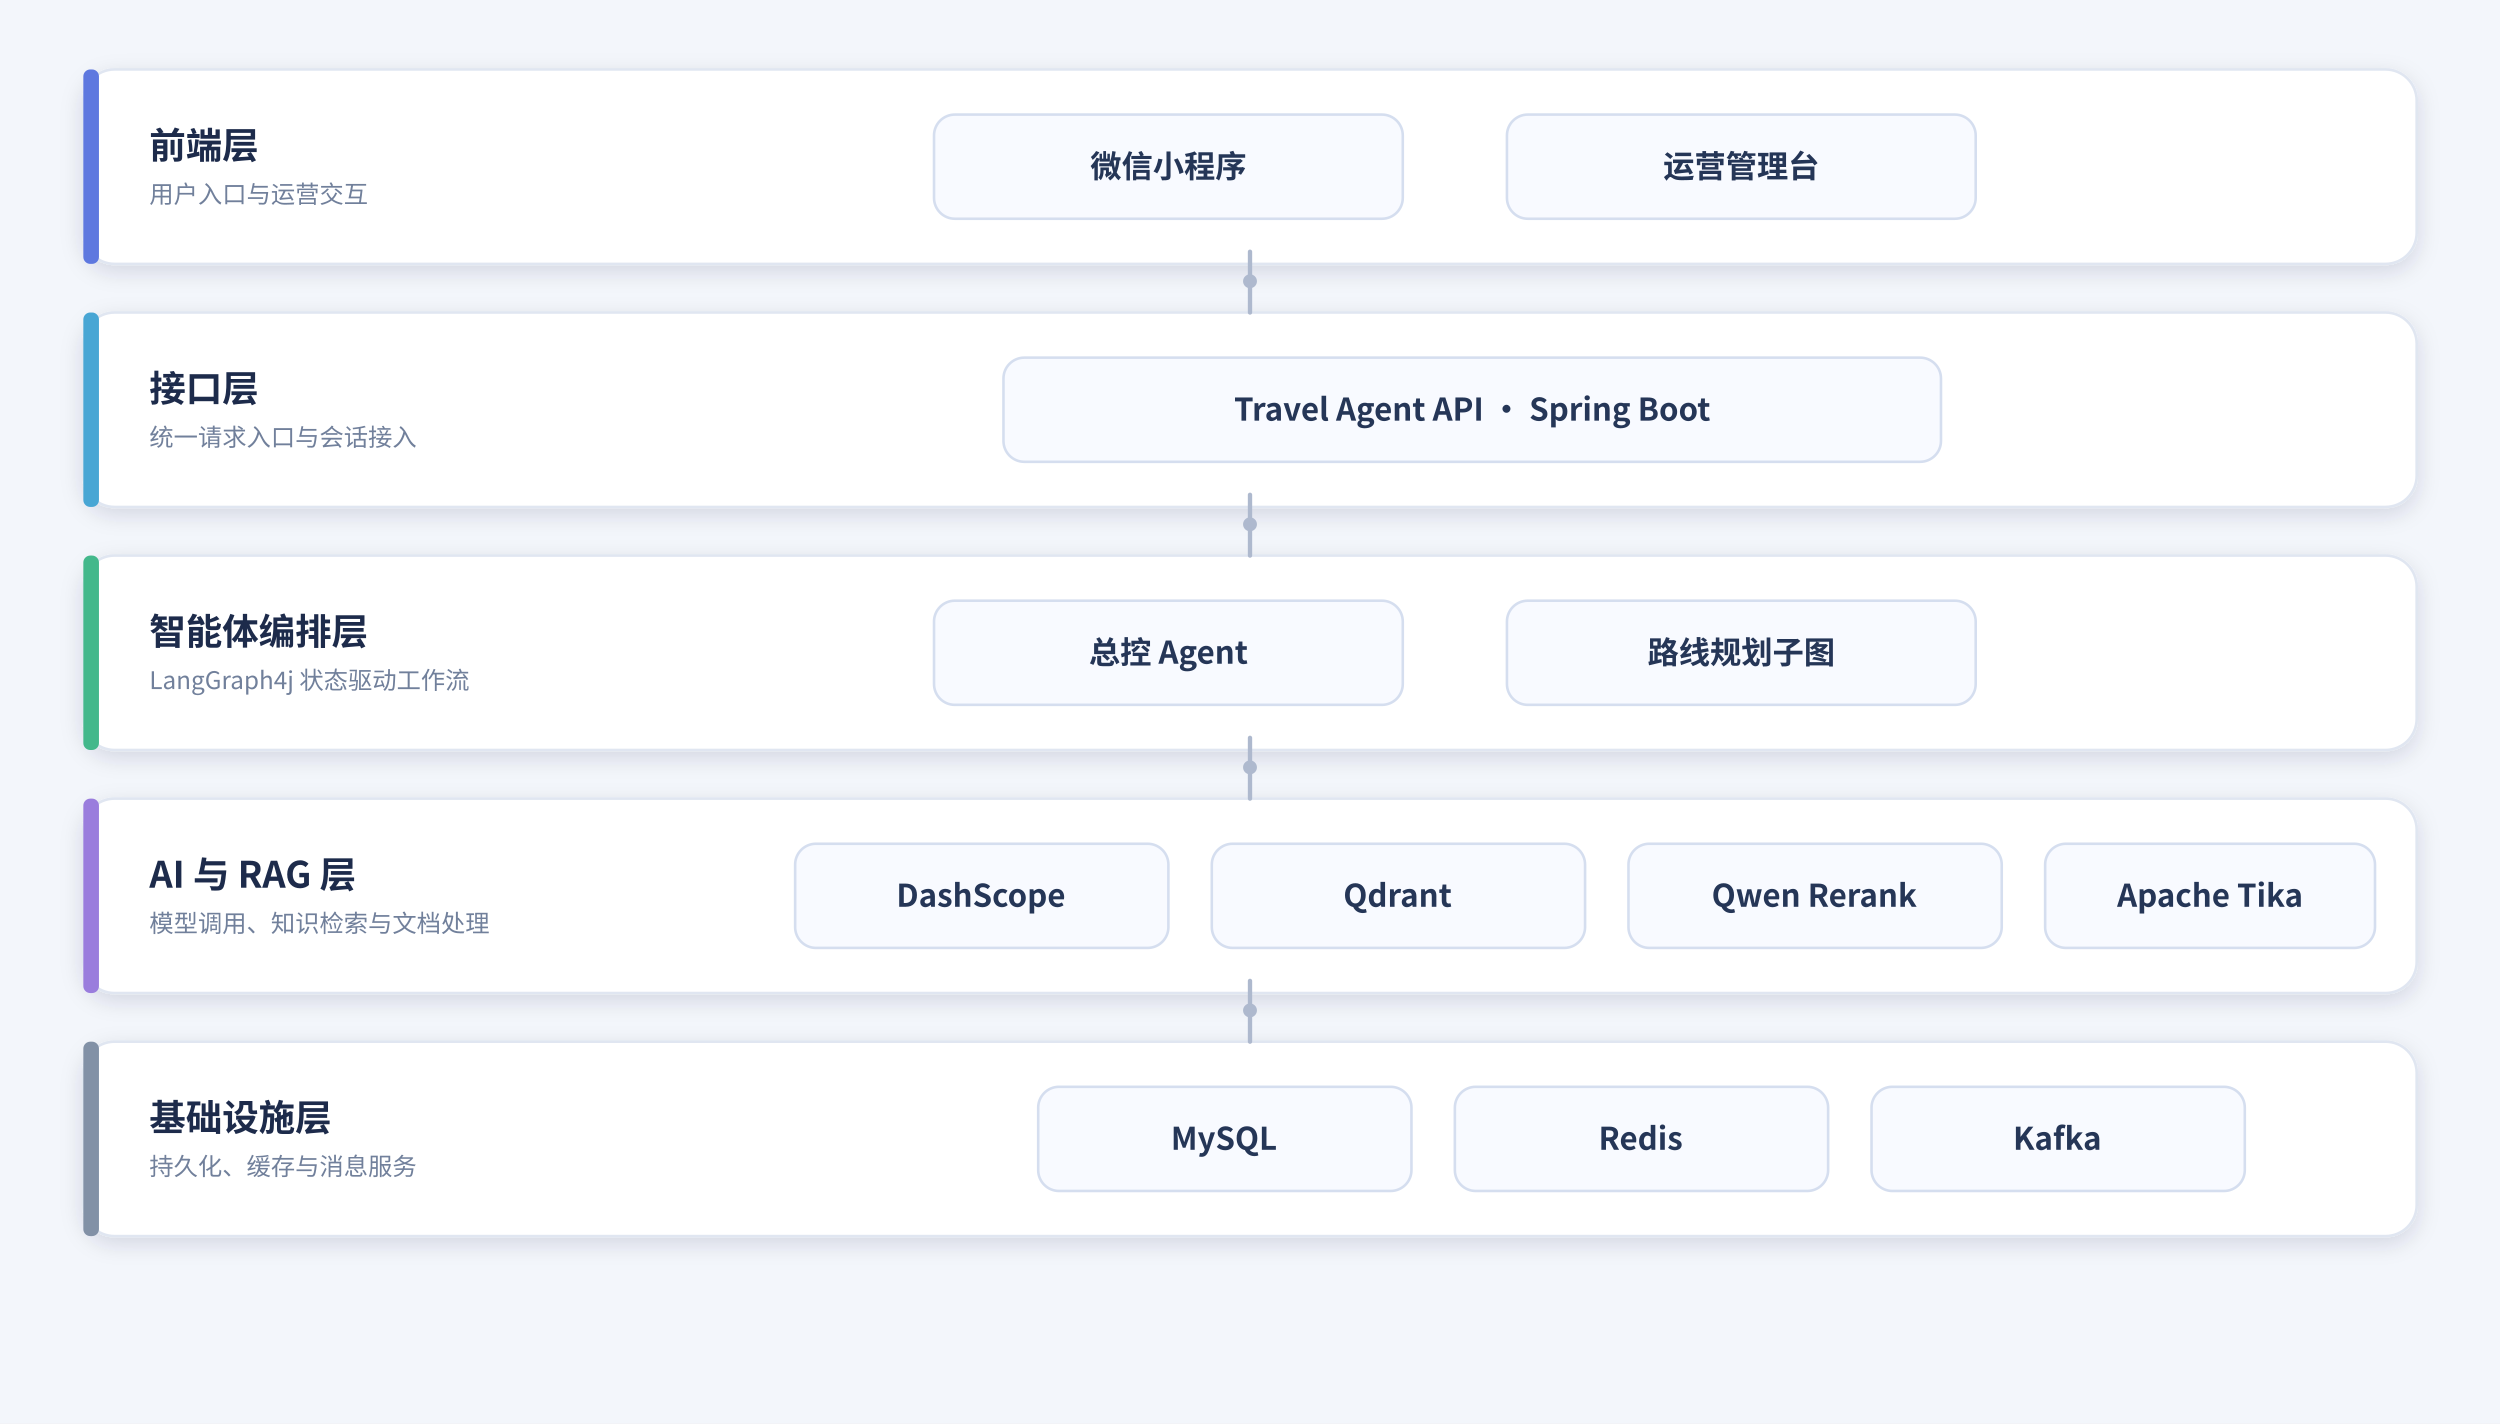
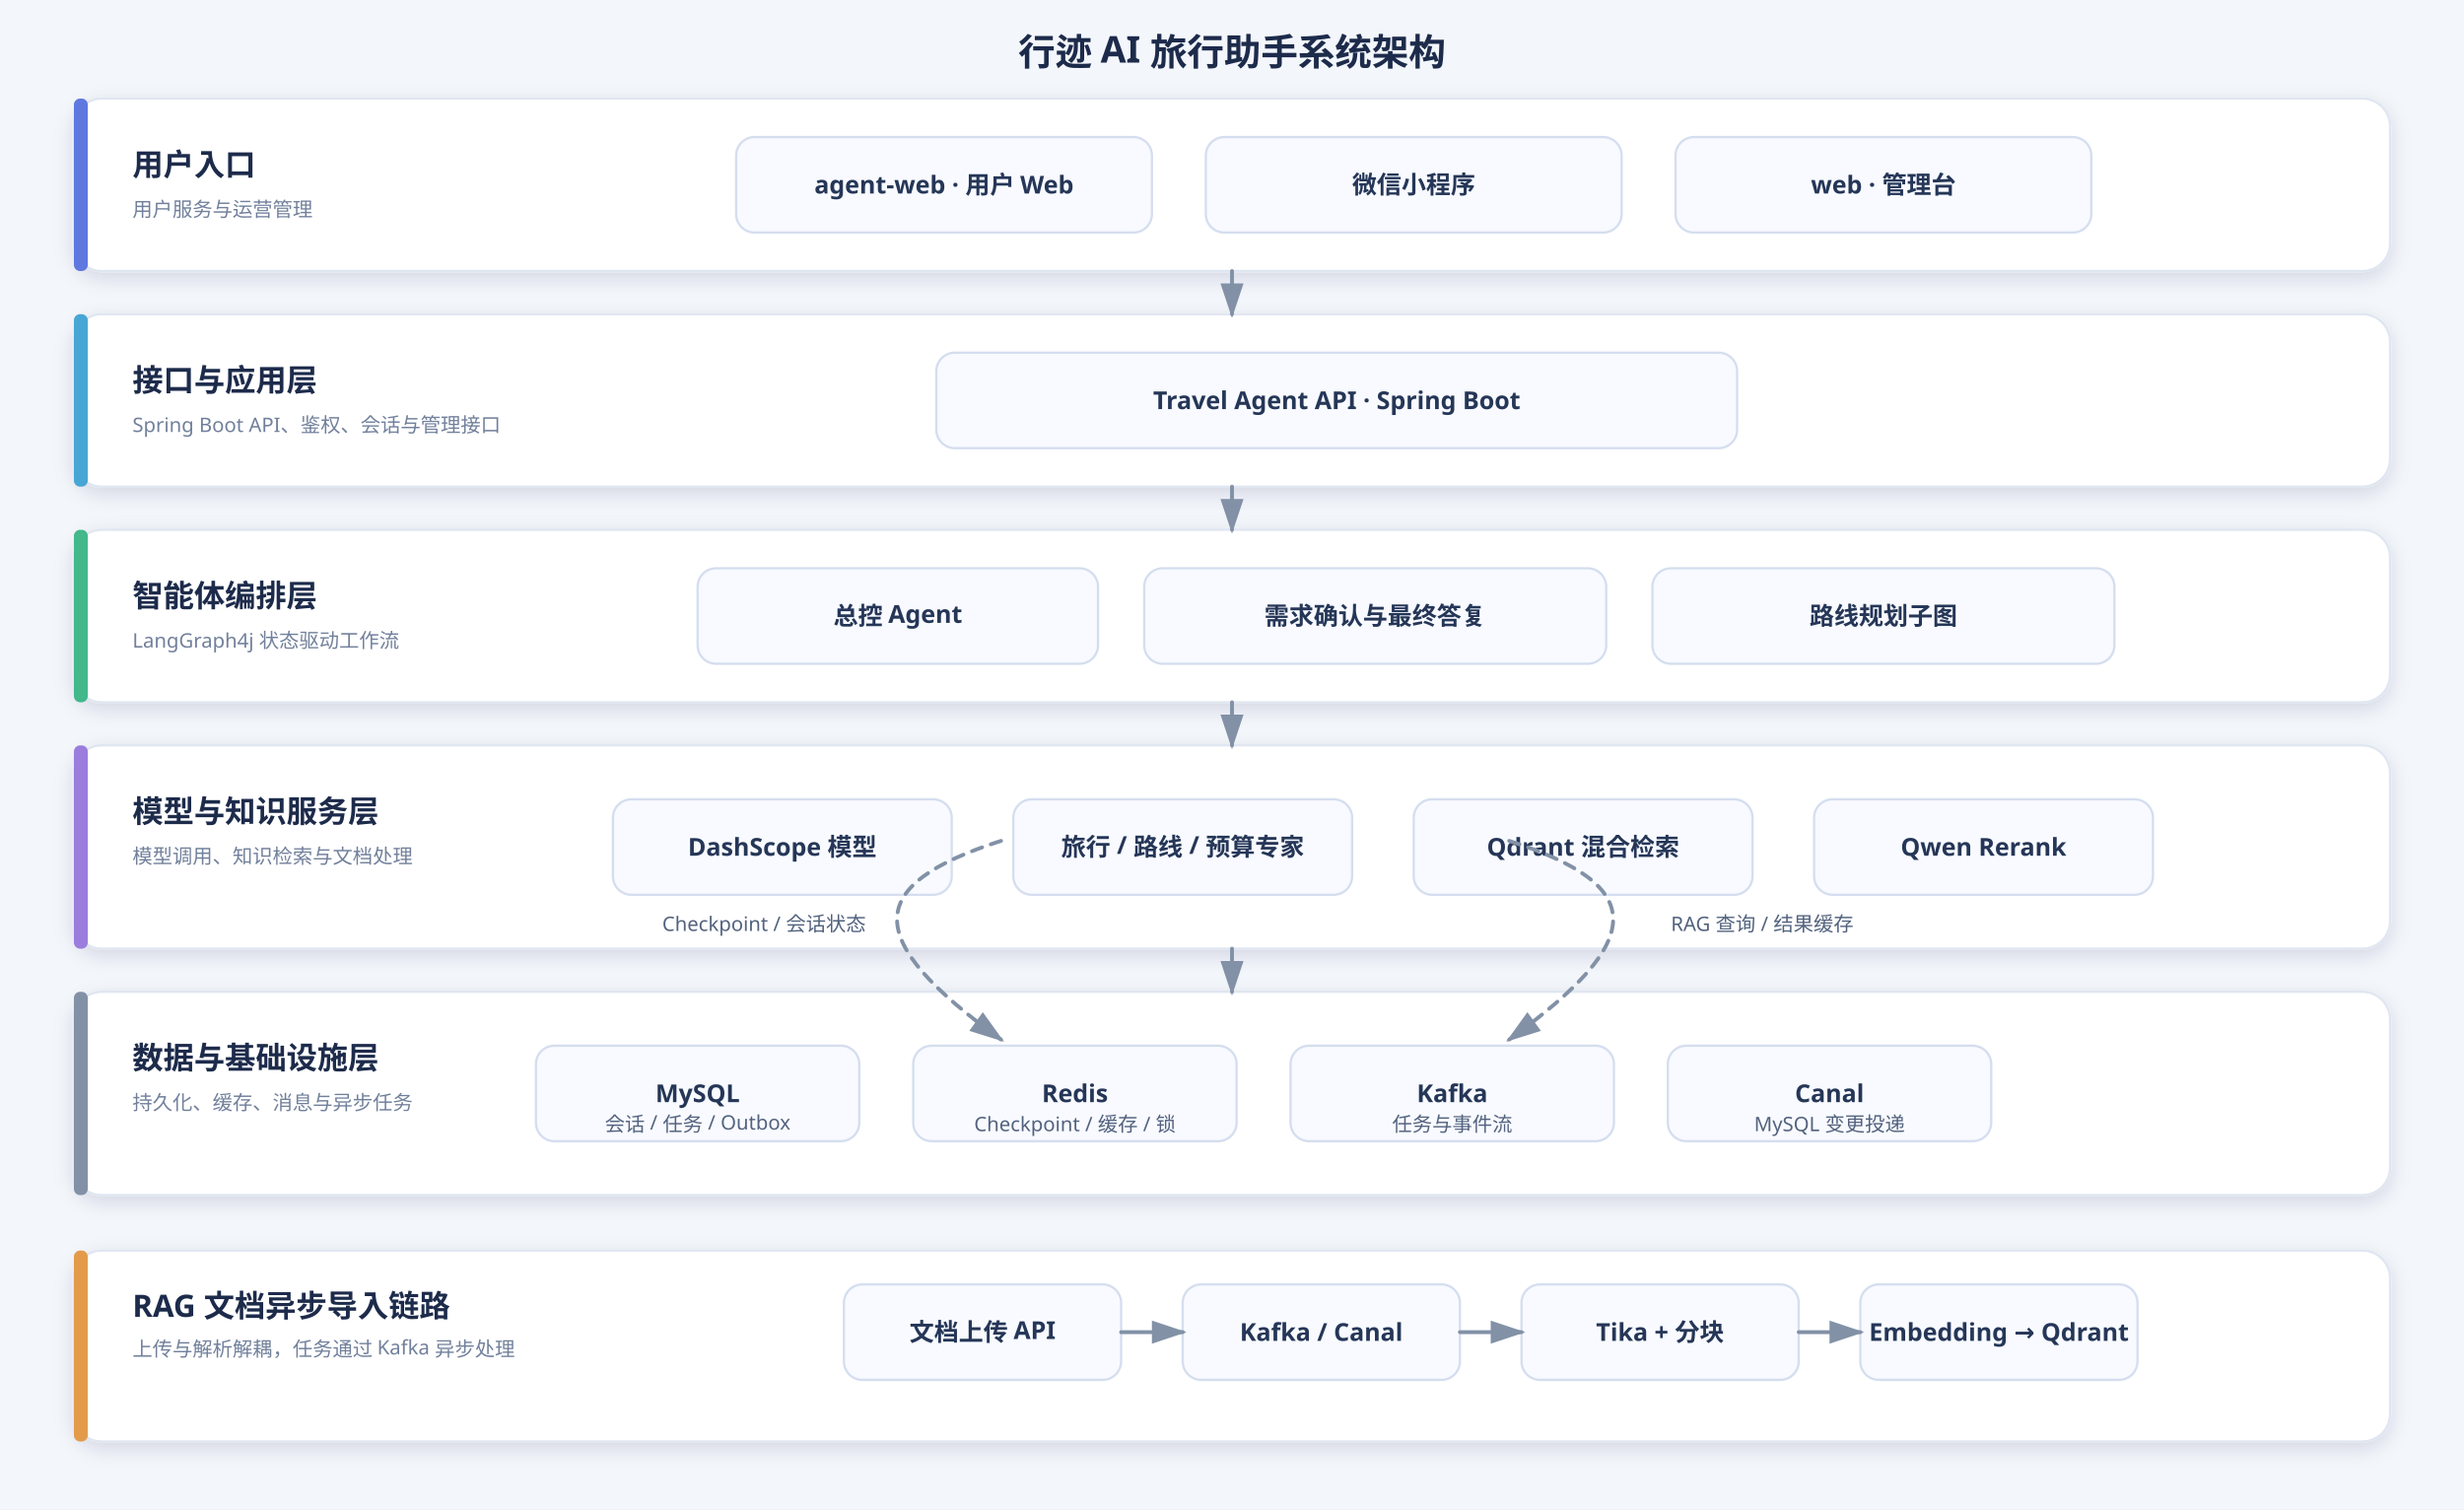
- <svg xmlns="http://www.w3.org/2000/svg" width="1440" height="820" viewBox="0 0 1440 820" role="img" aria-labelledby="title desc">
+ <svg xmlns="http://www.w3.org/2000/svg" width="1600" height="980" viewBox="0 0 1600 980" role="img" aria-labelledby="title desc">
  <defs>
    <filter id="shadow" x="-20%" y="-20%" width="140%" height="150%">
      <feDropShadow dx="0" dy="4" stdDeviation="6" flood-color="#172642" flood-opacity=".13" />
    </filter>
+     <marker id="arrow" markerWidth="10" markerHeight="10" refX="8" refY="3" orient="auto">
+       <path d="M0,0 L0,6 L9,3 z" fill="#8291a6" />
+     </marker>
    <style>
      text { dominant-baseline: middle; }
-       .layer { font: 700 21px "Microsoft YaHei", "Noto Sans CJK SC", sans-serif; fill: #1d2b4b; }
-       .hint { font: 500 14px "Microsoft YaHei", "Noto Sans CJK SC", sans-serif; fill: #71809b; }
-       .label { font: 600 18px "Microsoft YaHei", "Noto Sans CJK SC", sans-serif; fill: #253657; }
+       .title { font: 700 24px "Microsoft YaHei", sans-serif; fill: #1d2b4b; }
+       .layer { font: 700 20px "Microsoft YaHei", sans-serif; fill: #1d2b4b; }
+       .hint { font: 500 13px "Microsoft YaHei", sans-serif; fill: #71809b; }
+       .label { font: 600 16px "Microsoft YaHei", sans-serif; fill: #253657; }
+       .small { font: 500 13px "Microsoft YaHei", sans-serif; fill: #52627e; }
      .card { fill: #fff; stroke: #e0e6f1; stroke-width: 1.5; rx: 18; filter: url(#shadow); }
      .module { fill: #f8faff; stroke: #d5deef; stroke-width: 1.5; rx: 12; }
+       .flow { fill: none; stroke: #8291a6; stroke-width: 2.5; stroke-linecap: round; marker-end: url(#arrow); }
+       .dashed { stroke-dasharray: 7 6; }
    </style>
  </defs>
-   <rect width="1440" height="820" fill="#f3f6fb" />
-   <g transform="translate(48 40)">
-     <rect width="1344" height="112" class="card" />
+   <rect width="1600" height="980" fill="#f3f6fb" />
+   <text x="800" y="34" text-anchor="middle" class="title">行迹 AI 旅行助手系统架构</text>
+   <g transform="translate(48 64)">
+     <rect width="1504" height="112" class="card" />
    <rect width="9" height="112" rx="4" fill="#5e78df" />
-     <text x="38" y="44" class="layer">前端层</text>
-     <text x="38" y="72" class="hint">用户入口与运营交互</text>
-     <rect x="490" y="26" width="270" height="60" class="module" />
-     <text x="625" y="56" text-anchor="middle" class="label">微信小程序</text>
-     <rect x="820" y="26" width="270" height="60" class="module" />
-     <text x="955" y="56" text-anchor="middle" class="label">运营管理台</text>
+     <text x="38" y="43" class="layer">用户入口</text>
+     <text x="38" y="72" class="hint">用户服务与运营管理</text>
+     <rect x="430" y="25" width="270" height="62" class="module" />
+     <text x="565" y="56" text-anchor="middle" class="label">agent-web · 用户 Web</text>
+     <rect x="735" y="25" width="270" height="62" class="module" />
+     <text x="870" y="56" text-anchor="middle" class="label">微信小程序</text>
+     <rect x="1040" y="25" width="270" height="62" class="module" />
+     <text x="1175" y="56" text-anchor="middle" class="label">web · 管理台</text>
  </g>
-   <g transform="translate(48 180)">
-     <rect width="1344" height="112" class="card" />
+   <g transform="translate(48 204)">
+     <rect width="1504" height="112" class="card" />
    <rect width="9" height="112" rx="4" fill="#48a6d4" />
-     <text x="38" y="44" class="layer">接口层</text>
-     <text x="38" y="72" class="hint">统一请求入口与会话接入</text>
-     <rect x="530" y="26" width="540" height="60" class="module" />
-     <text x="800" y="56" text-anchor="middle" class="label">Travel Agent API · Spring Boot</text>
+     <text x="38" y="43" class="layer">接口与应用层</text>
+     <text x="38" y="72" class="hint">Spring Boot API、鉴权、会话与管理接口</text>
+     <rect x="560" y="25" width="520" height="62" class="module" />
+     <text x="820" y="56" text-anchor="middle" class="label">Travel Agent API · Spring Boot</text>
  </g>
-   <g transform="translate(48 320)">
-     <rect width="1344" height="112" class="card" />
+   <g transform="translate(48 344)">
+     <rect width="1504" height="112" class="card" />
    <rect width="9" height="112" rx="4" fill="#43b88b" />
-     <text x="38" y="44" class="layer">智能体编排层</text>
+     <text x="38" y="43" class="layer">智能体编排层</text>
    <text x="38" y="72" class="hint">LangGraph4j 状态驱动工作流</text>
-     <rect x="490" y="26" width="270" height="60" class="module" />
-     <text x="625" y="56" text-anchor="middle" class="label">总控 Agent</text>
-     <rect x="820" y="26" width="270" height="60" class="module" />
-     <text x="955" y="56" text-anchor="middle" class="label">路线规划子图</text>
+     <rect x="405" y="25" width="260" height="62" class="module" />
+     <text x="535" y="56" text-anchor="middle" class="label">总控 Agent</text>
+     <rect x="695" y="25" width="300" height="62" class="module" />
+     <text x="845" y="56" text-anchor="middle" class="label">需求确认与最终答复</text>
+     <rect x="1025" y="25" width="300" height="62" class="module" />
+     <text x="1175" y="56" text-anchor="middle" class="label">路线规划子图</text>
  </g>
-   <g transform="translate(48 460)">
-     <rect width="1344" height="112" class="card" />
-     <rect width="9" height="112" rx="4" fill="#9a7ddd" />
-     <text x="38" y="44" class="layer">AI 与 RAG 层</text>
+   <g transform="translate(48 484)">
+     <rect width="1504" height="132" class="card" />
+     <rect width="9" height="132" rx="4" fill="#9a7ddd" />
+     <text x="38" y="43" class="layer">模型与知识服务层</text>
    <text x="38" y="72" class="hint">模型调用、知识检索与文档处理</text>
-     <rect x="410" y="26" width="215" height="60" class="module" />
-     <text x="517" y="56" text-anchor="middle" class="label">DashScope</text>
-     <rect x="650" y="26" width="215" height="60" class="module" />
-     <text x="757" y="56" text-anchor="middle" class="label">Qdrant</text>
-     <rect x="890" y="26" width="215" height="60" class="module" />
-     <text x="997" y="56" text-anchor="middle" class="label">Qwen Rerank</text>
-     <rect x="1130" y="26" width="190" height="60" class="module" />
-     <text x="1225" y="56" text-anchor="middle" class="label">Apache Tika</text>
+     <rect x="350" y="35" width="220" height="62" class="module" />
+     <text x="460" y="66" text-anchor="middle" class="label">DashScope 模型</text>
+     <rect x="610" y="35" width="220" height="62" class="module" />
+     <text x="720" y="66" text-anchor="middle" class="label">旅行 / 路线 / 预算专家</text>
+     <rect x="870" y="35" width="220" height="62" class="module" />
+     <text x="980" y="66" text-anchor="middle" class="label">Qdrant 混合检索</text>
+     <rect x="1130" y="35" width="220" height="62" class="module" />
+     <text x="1240" y="66" text-anchor="middle" class="label">Qwen Rerank</text>
  </g>
-   <g transform="translate(48 600)">
-     <rect width="1344" height="112" class="card" />
-     <rect width="9" height="112" rx="4" fill="#8291a6" />
-     <text x="38" y="44" class="layer">基础设施层</text>
-     <text x="38" y="72" class="hint">持久化、缓存与消息服务</text>
-     <rect x="550" y="26" width="215" height="60" class="module" />
-     <text x="657" y="56" text-anchor="middle" class="label">MySQL</text>
-     <rect x="790" y="26" width="215" height="60" class="module" />
-     <text x="897" y="56" text-anchor="middle" class="label">Redis</text>
-     <rect x="1030" y="26" width="215" height="60" class="module" />
-     <text x="1137" y="56" text-anchor="middle" class="label">Kafka</text>
+   <g transform="translate(48 644)">
+     <rect width="1504" height="132" class="card" />
+     <rect width="9" height="132" rx="4" fill="#8291a6" />
+     <text x="38" y="43" class="layer">数据与基础设施层</text>
+     <text x="38" y="72" class="hint">持久化、缓存、消息与异步任务</text>
+     <rect x="300" y="35" width="210" height="62" class="module" />
+     <text x="405" y="66" text-anchor="middle" class="label">MySQL</text>
+     <text x="405" y="86" text-anchor="middle" class="small">会话 / 任务 / Outbox</text>
+     <rect x="545" y="35" width="210" height="62" class="module" />
+     <text x="650" y="66" text-anchor="middle" class="label">Redis</text>
+     <text x="650" y="86" text-anchor="middle" class="small">Checkpoint / 缓存 / 锁</text>
+     <rect x="790" y="35" width="210" height="62" class="module" />
+     <text x="895" y="66" text-anchor="middle" class="label">Kafka</text>
+     <text x="895" y="86" text-anchor="middle" class="small">任务与事件流</text>
+     <rect x="1035" y="35" width="210" height="62" class="module" />
+     <text x="1140" y="66" text-anchor="middle" class="label">Canal</text>
+     <text x="1140" y="86" text-anchor="middle" class="small">MySQL 变更投递</text>
  </g>
-   <g stroke="#aeb9ce" stroke-width="2.5" stroke-linecap="round">
-     <path d="M720 145 V180" />
-     <path d="M720 285 V320" />
-     <path d="M720 425 V460" />
-     <path d="M720 565 V600" />
+   <path d="M800 176 V204" class="flow" />
+   <path d="M800 316 V344" class="flow" />
+   <path d="M800 456 V484" class="flow" />
+   <path d="M800 616 V644" class="flow" />
+   <g transform="translate(48 812)">
+     <rect width="1504" height="124" class="card" />
+     <rect width="9" height="124" rx="4" fill="#e39b4a" />
+     <text x="38" y="36" class="layer">RAG 文档异步导入链路</text>
+     <text x="38" y="64" class="hint">上传与解析解耦，任务通过 Kafka 异步处理</text>
+     <rect x="500" y="22" width="180" height="62" class="module" />
+     <text x="590" y="53" text-anchor="middle" class="label">文档上传 API</text>
+     <rect x="720" y="22" width="180" height="62" class="module" />
+     <text x="810" y="53" text-anchor="middle" class="label">Kafka / Canal</text>
+     <rect x="940" y="22" width="180" height="62" class="module" />
+     <text x="1030" y="53" text-anchor="middle" class="label">Tika + 分块</text>
+     <rect x="1160" y="22" width="180" height="62" class="module" />
+     <text x="1250" y="53" text-anchor="middle" class="label">Embedding → Qdrant</text>
+     <path d="M680 53 H720" class="flow" />
+     <path d="M900 53 H940" class="flow" />
+     <path d="M1120 53 H1160" class="flow" />
  </g>
-   <g fill="#aeb9ce">
-     <circle cx="720" cy="162" r="4" />
-     <circle cx="720" cy="302" r="4" />
-     <circle cx="720" cy="442" r="4" />
-     <circle cx="720" cy="582" r="4" />
-   </g>
+   <path d="M980 546 C1070 575 1070 610 980 675" class="flow dashed" />
+   <path d="M650 546 C560 575 560 610 650 675" class="flow dashed" />
+   <text x="1085" y="600" class="small">RAG 查询 / 结果缓存</text>
+   <text x="430" y="600" class="small">Checkpoint / 会话状态</text>
</svg>
